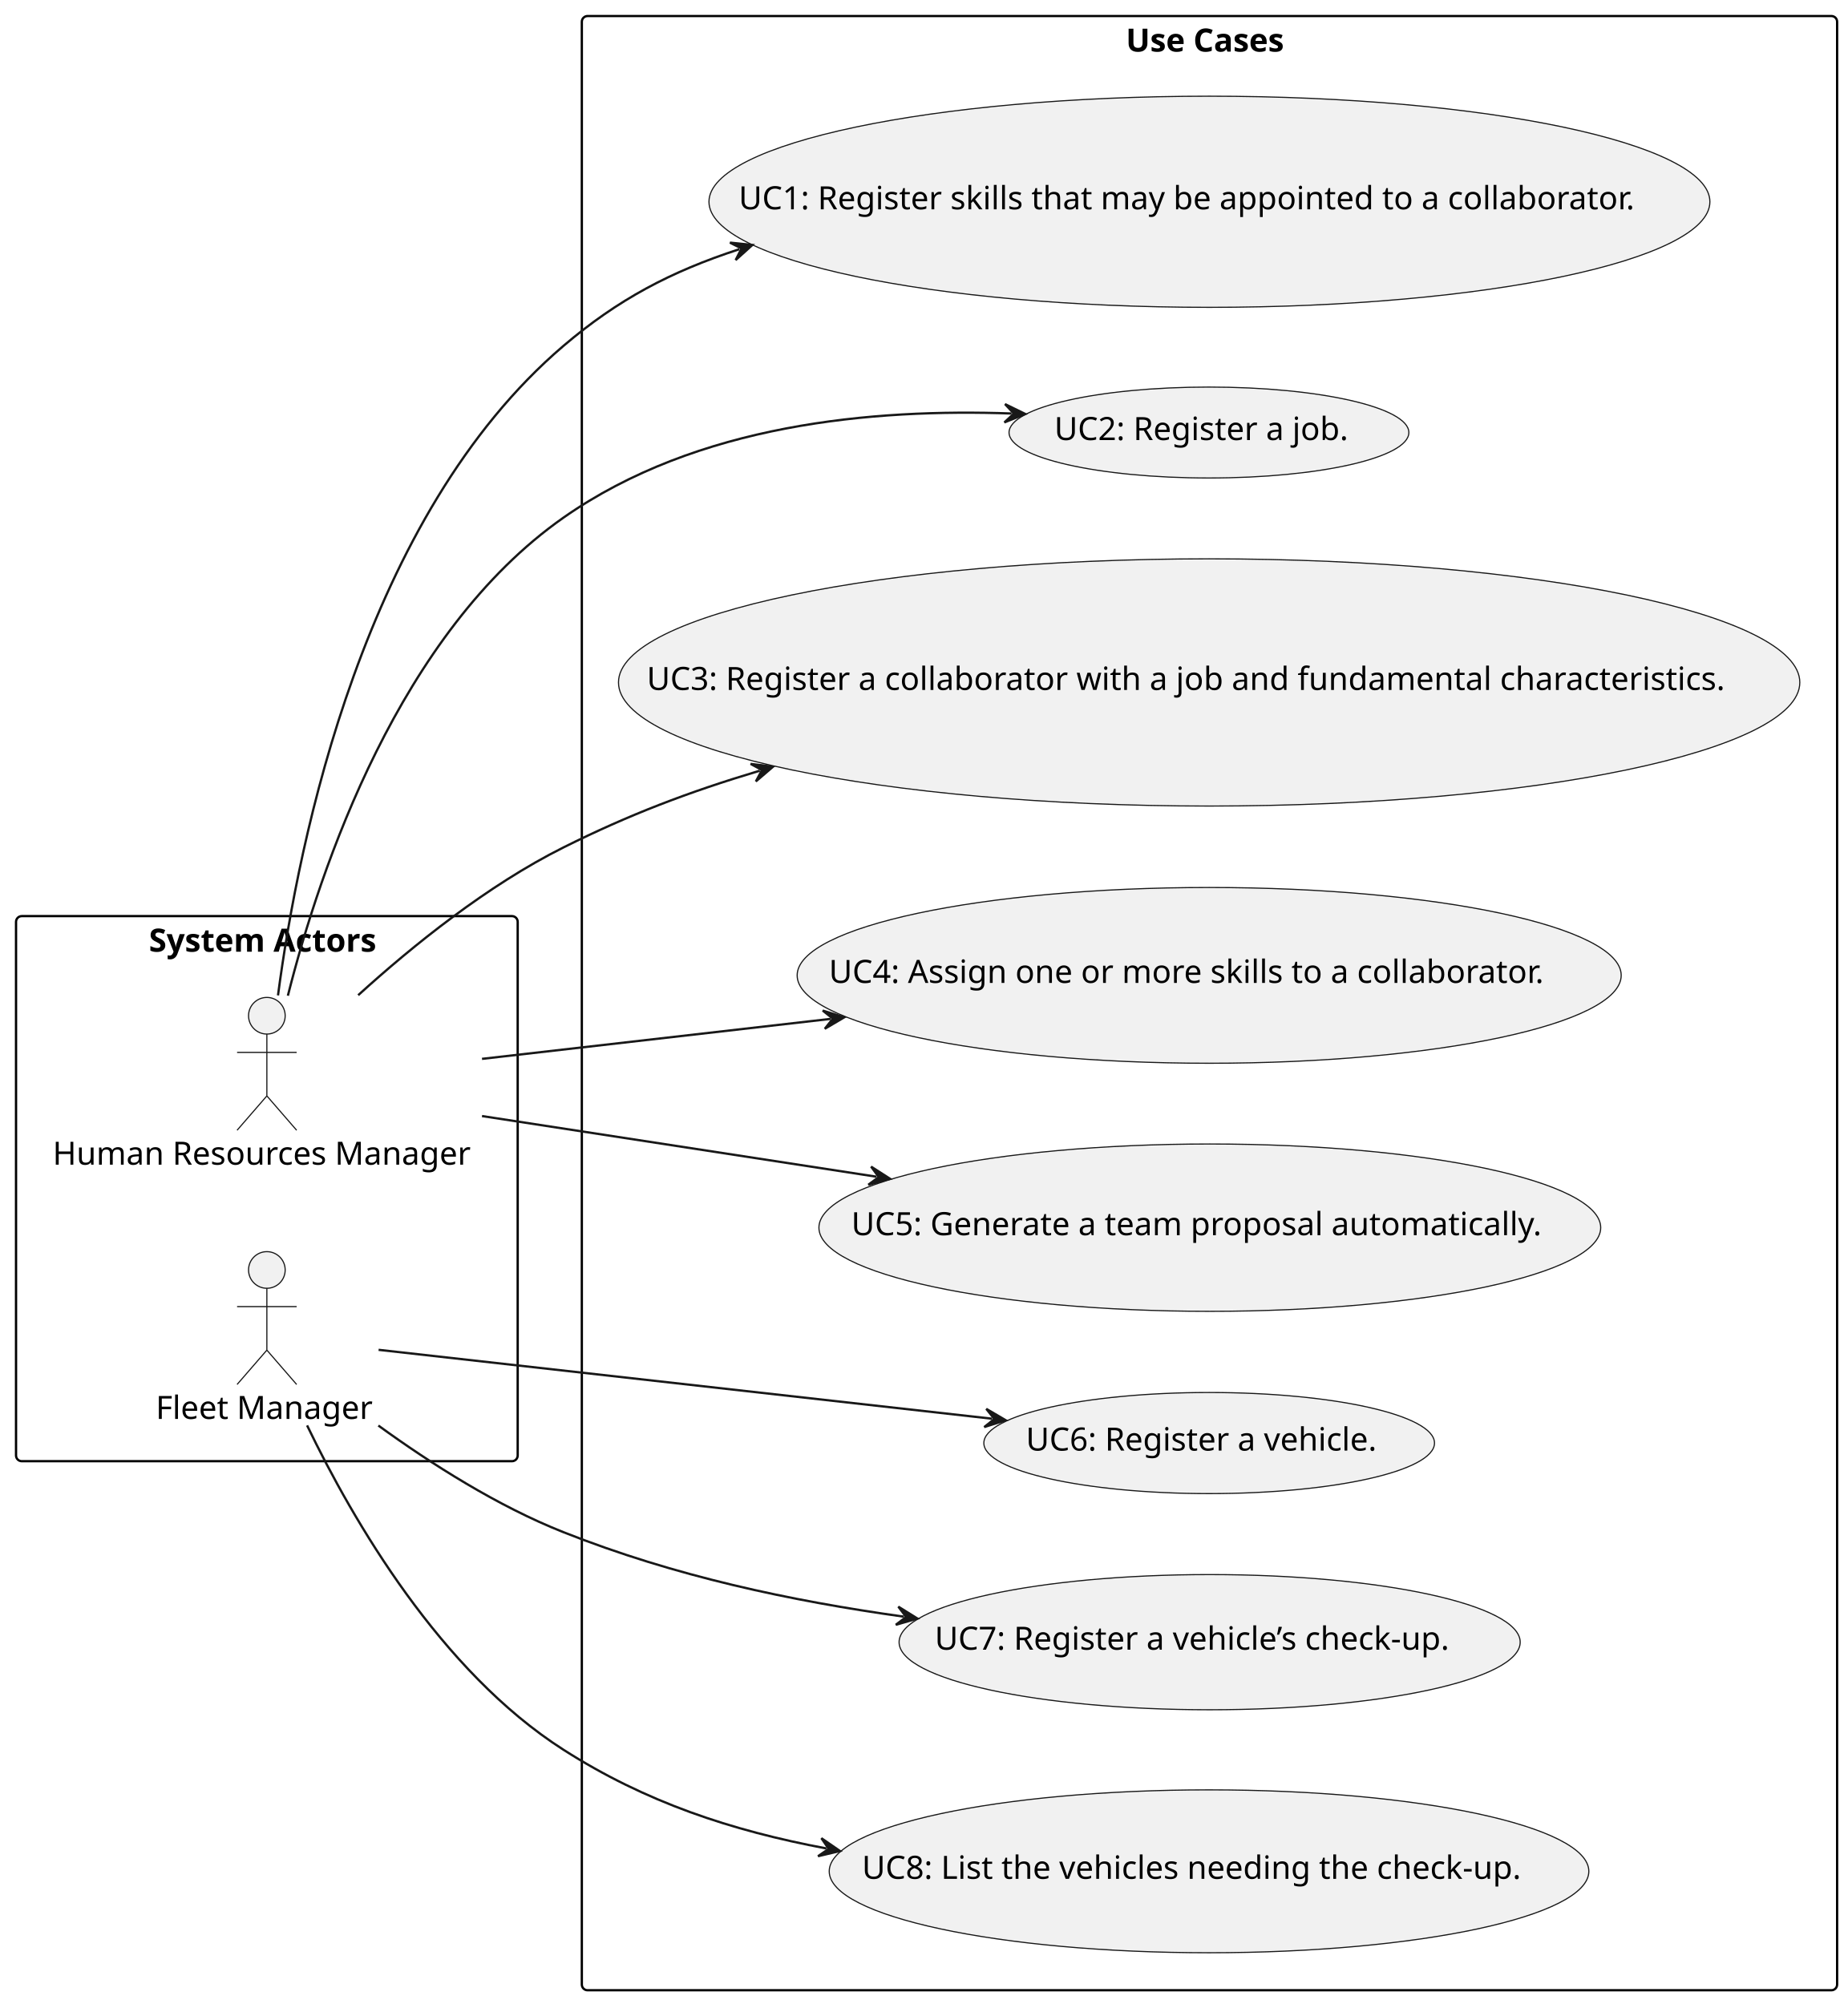
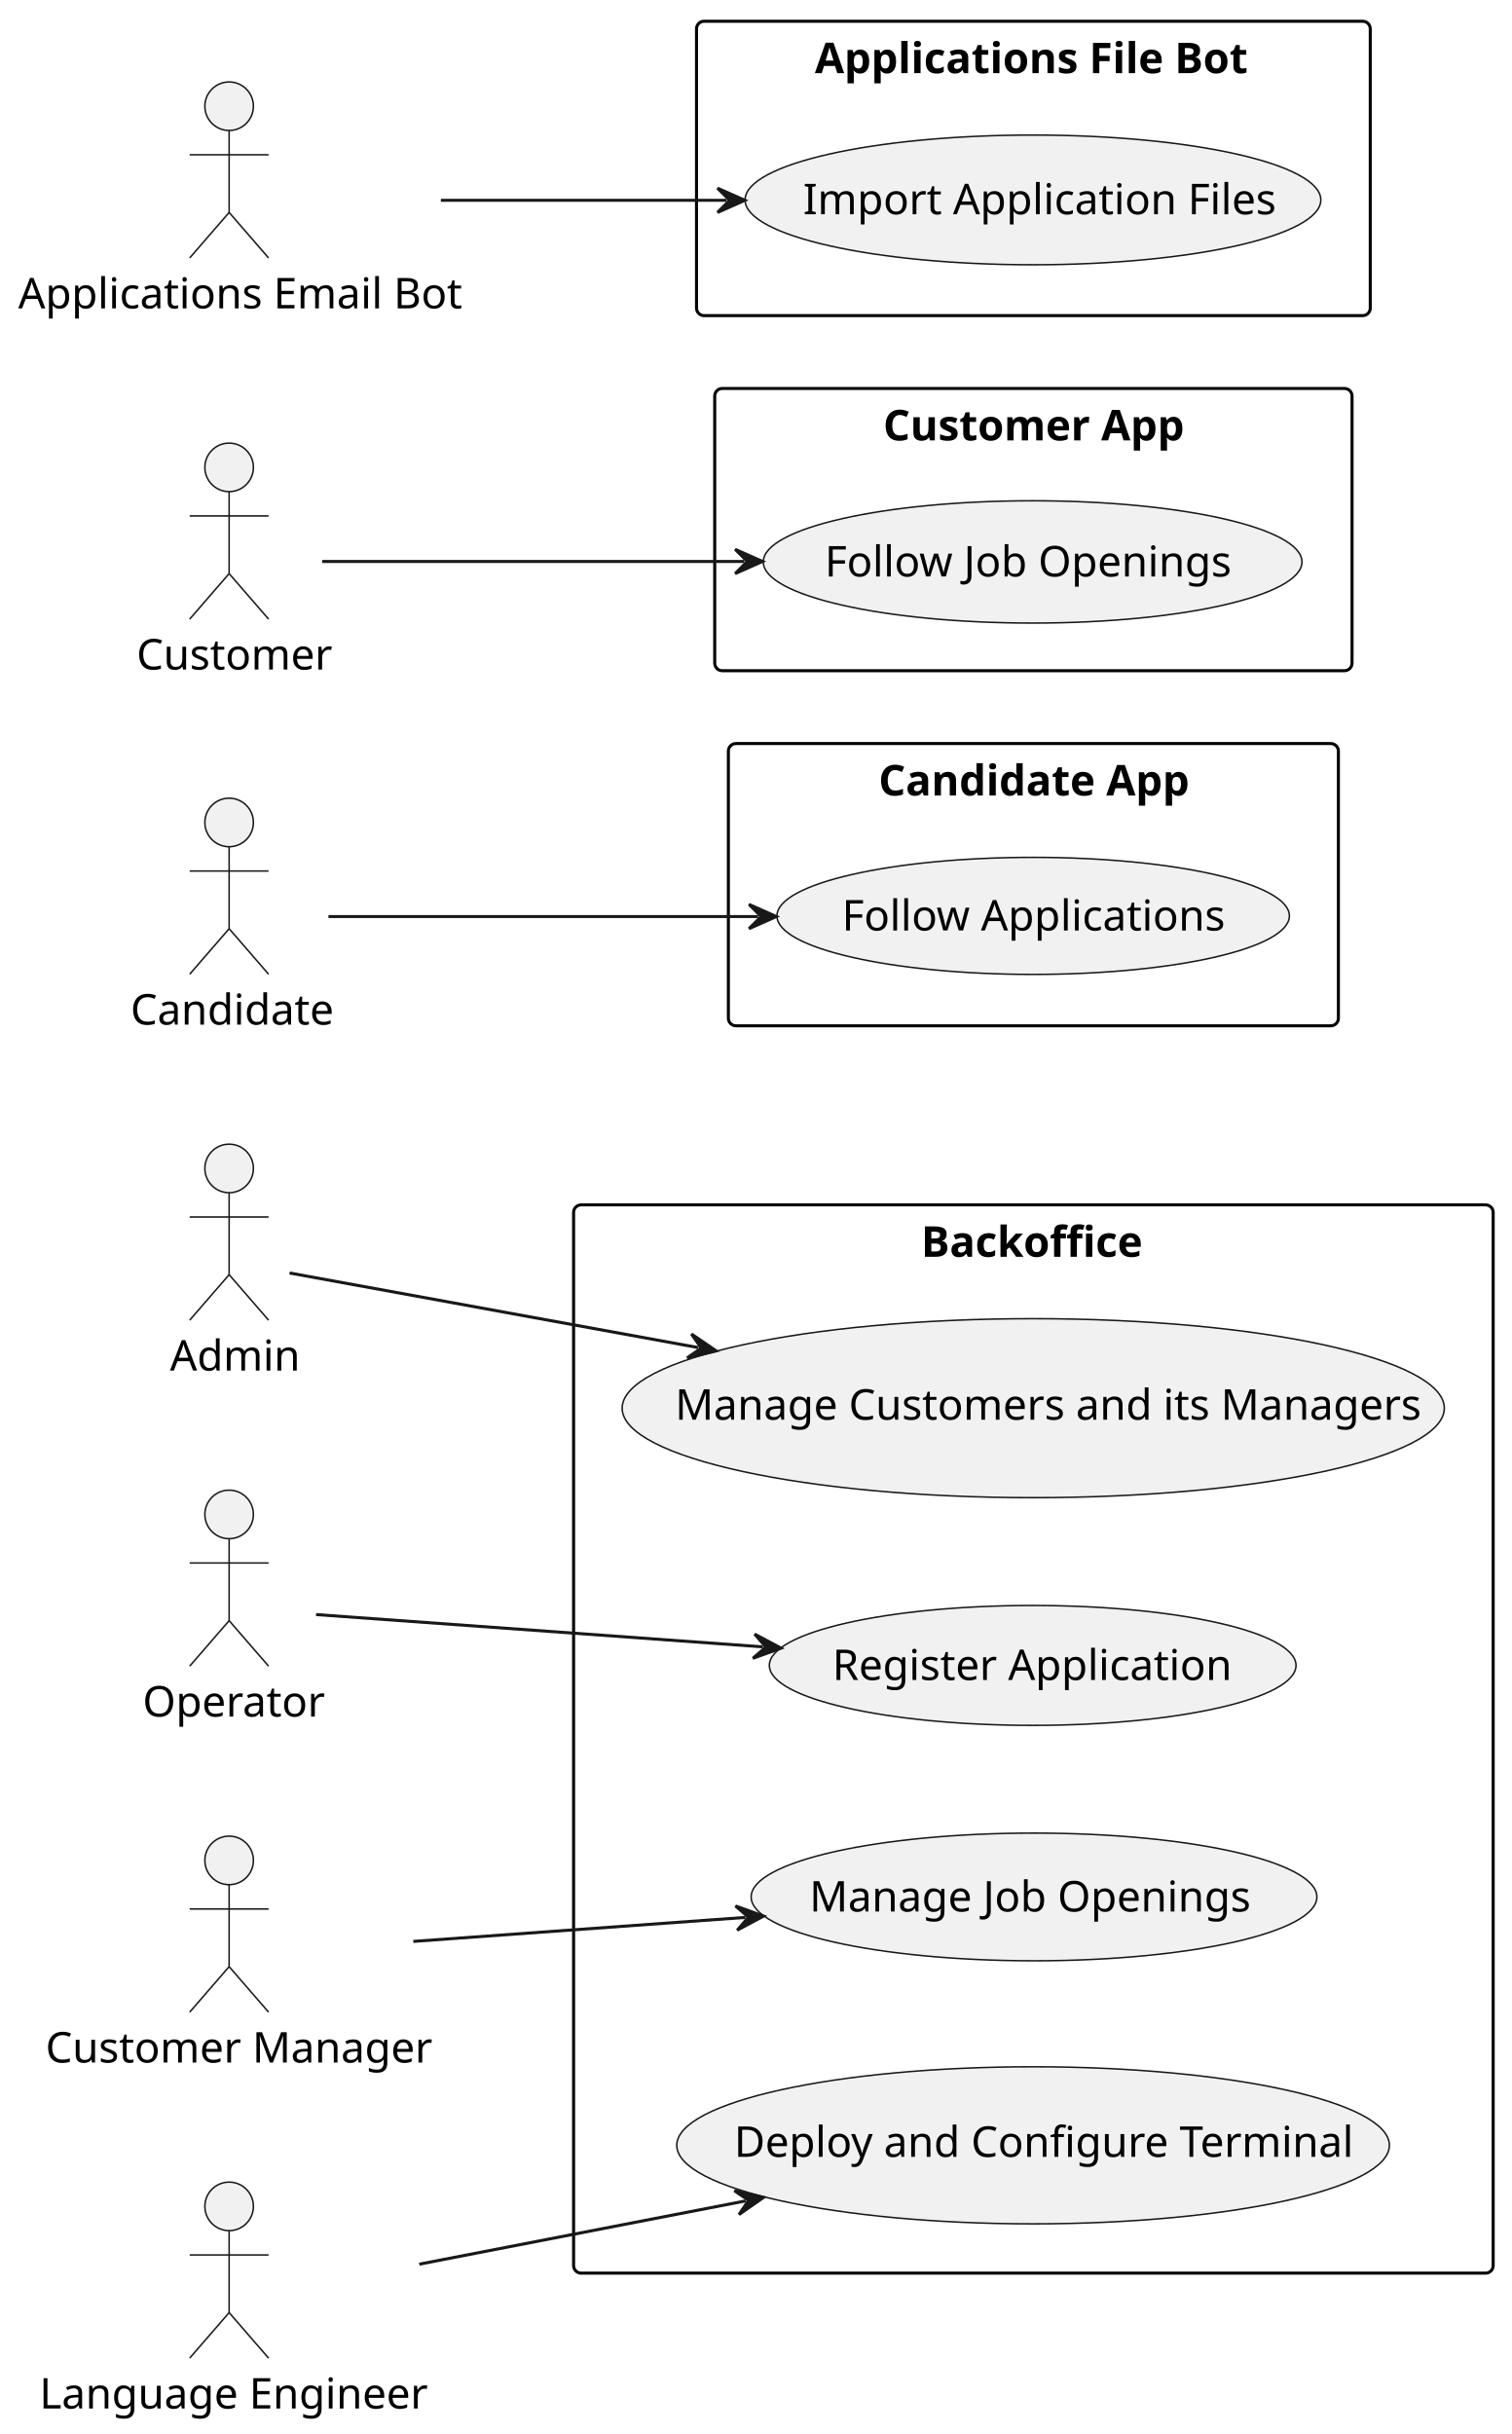
- <svg xmlns="http://www.w3.org/2000/svg" contentStyleType="text/css" height="525px" preserveAspectRatio="none" style="width:484px;height:525px;background:#FFFFFF;" version="1.1" viewBox="0 0 484 525" width="484.8px" zoomAndPan="magnify">
+ <svg xmlns="http://www.w3.org/2000/svg" contentStyleType="text/css" height="802px" preserveAspectRatio="none" style="width:498px;height:802px;background:#FFFFFF;" version="1.1" viewBox="0 0 498 802" width="498px" zoomAndPan="magnify">
  <defs />
  <g>
-     <g id="cluster_actors">
-       <rect fill="none" height="142.8" rx="1.5" ry="1.5" style="stroke:#000000;stroke-width:0.6;" width="131.4" x="4.2" y="240" />
-       <text fill="#000000" font-family="sans-serif" font-size="8.4" font-weight="bold" lengthAdjust="spacing" textLength="61.8" x="39" y="249.321">System Actors</text>
+     <g id="cluster_backoffice">
+       <rect fill="none" height="352" rx="2.5" ry="2.5" style="stroke:#000000;stroke-width:1.0;" width="303" x="189" y="397" />
+       <text fill="#000000" font-family="sans-serif" font-size="14" font-weight="bold" lengthAdjust="spacing" textLength="74" x="303.5" y="414.107">Backoffice</text>
    </g>
-     <g id="cluster_usecases">
-       <rect fill="none" height="517.2" rx="1.5" ry="1.5" style="stroke:#000000;stroke-width:0.6;" width="328.8" x="152.4" y="4.2" />
-       <text fill="#000000" font-family="sans-serif" font-size="8.4" font-weight="bold" lengthAdjust="spacing" textLength="43.8" x="294.9" y="13.521">Use Cases</text>
+     <g id="cluster_candidateApp">
+       <rect fill="none" height="93" rx="2.5" ry="2.5" style="stroke:#000000;stroke-width:1.0;" width="201" x="240" y="245" />
+       <text fill="#000000" font-family="sans-serif" font-size="14" font-weight="bold" lengthAdjust="spacing" textLength="102" x="289.5" y="262.107">Candidate App</text>
    </g>
-     <g id="elem_Human Resources Manager">
-       <ellipse cx="69.9" cy="266.1" fill="#F1F1F1" rx="4.8" ry="4.8" style="stroke:#181818;stroke-width:0.3;" />
-       <path d="M69.9,270.9 L69.9,287.1 M62.1,275.7 L77.7,275.7 M69.9,287.1 L62.1,296.1 M69.9,287.1 L77.7,296.1 " fill="none" style="stroke:#181818;stroke-width:0.3;" />
-       <text fill="#000000" font-family="sans-serif" font-size="8.4" lengthAdjust="spacing" textLength="112.2" x="13.8" y="305.121">Human Resources Manager</text>
+     <g id="cluster_customerApp">
+       <rect fill="none" height="93" rx="2.5" ry="2.5" style="stroke:#000000;stroke-width:1.0;" width="210" x="235.5" y="128" />
+       <text fill="#000000" font-family="sans-serif" font-size="14" font-weight="bold" lengthAdjust="spacing" textLength="99" x="291" y="145.107">Customer App</text>
    </g>
-     <g id="elem_Fleet Manager">
-       <ellipse cx="69.9" cy="332.7" fill="#F1F1F1" rx="4.8" ry="4.8" style="stroke:#181818;stroke-width:0.3;" />
-       <path d="M69.9,337.5 L69.9,353.7 M62.1,342.3 L77.7,342.3 M69.9,353.7 L62.1,362.7 M69.9,353.7 L77.7,362.7 " fill="none" style="stroke:#181818;stroke-width:0.3;" />
-       <text fill="#000000" font-family="sans-serif" font-size="8.4" lengthAdjust="spacing" textLength="58.2" x="40.8" y="371.721">Fleet Manager</text>
+     <g id="cluster_ApplicationsFileBotApp">
+       <rect fill="none" height="97" rx="2.5" ry="2.5" style="stroke:#000000;stroke-width:1.0;" width="222" x="229.5" y="7" />
+       <text fill="#000000" font-family="sans-serif" font-size="14" font-weight="bold" lengthAdjust="spacing" textLength="144" x="268.5" y="24.107">Applications File Bot</text>
    </g>
-     <g id="elem_UC1">
-       <ellipse cx="316.788" cy="52.858" fill="#F1F1F1" rx="131.088" ry="27.657" style="stroke:#181818;stroke-width:0.3;" />
-       <text fill="#000000" font-family="sans-serif" font-size="8.4" lengthAdjust="spacing" textLength="246.6" x="193.488" y="54.832">UC1: Register skills that may be appointed to a collaborator.</text>
+     <g id="elem_Manage Customers and its Managers">
+       <ellipse cx="340.451" cy="463.99" fill="#F1F1F1" rx="135.451" ry="29.49" style="stroke:#181818;stroke-width:0.5;" />
+       <text fill="#000000" font-family="sans-serif" font-size="14" lengthAdjust="spacing" textLength="236" x="222.451" y="467.787">Manage Customers and its Managers</text>
    </g>
-     <g id="elem_UC2">
-       <ellipse cx="316.662" cy="113.312" fill="#F1F1F1" rx="52.362" ry="11.912" style="stroke:#181818;stroke-width:0.3;" />
-       <text fill="#000000" font-family="sans-serif" font-size="8.4" lengthAdjust="spacing" textLength="81" x="276.162" y="115.287">UC2: Register a job.</text>
+     <g id="elem_Register Application">
+       <ellipse cx="340.269" cy="548.754" fill="#F1F1F1" rx="86.769" ry="19.754" style="stroke:#181818;stroke-width:0.5;" />
+       <text fill="#000000" font-family="sans-serif" font-size="14" lengthAdjust="spacing" textLength="126" x="274.269" y="553.558">Register Application</text>
    </g>
-     <g id="elem_UC3">
-       <ellipse cx="316.713" cy="178.783" fill="#F1F1F1" rx="154.713" ry="32.383" style="stroke:#181818;stroke-width:0.3;" />
-       <text fill="#000000" font-family="sans-serif" font-size="8.4" lengthAdjust="spacing" textLength="294.6" x="169.413" y="180.757">UC3: Register a collaborator with a job and fundamental characteristics.</text>
+     <g id="elem_Manage Job Openings">
+       <ellipse cx="340.707" cy="625.041" fill="#F1F1F1" rx="93.207" ry="21.041" style="stroke:#181818;stroke-width:0.5;" />
+       <text fill="#000000" font-family="sans-serif" font-size="14" lengthAdjust="spacing" textLength="142" x="266.707" y="629.845">Manage Job Openings</text>
    </g>
-     <g id="elem_UC4">
-       <ellipse cx="316.722" cy="255.524" fill="#F1F1F1" rx="107.922" ry="23.024" style="stroke:#181818;stroke-width:0.3;" />
-       <text fill="#000000" font-family="sans-serif" font-size="8.4" lengthAdjust="spacing" textLength="199.2" x="217.122" y="257.499">UC4: Assign one or more skills to a collaborator.</text>
+     <g id="elem_Deploy and Configure Terminal">
+       <ellipse cx="340.4" cy="706.88" fill="#F1F1F1" rx="117.4" ry="25.88" style="stroke:#181818;stroke-width:0.5;" />
+       <text fill="#000000" font-family="sans-serif" font-size="14" lengthAdjust="spacing" textLength="197" x="241.9" y="710.677">Deploy and Configure Terminal</text>
    </g>
-     <g id="elem_UC5">
-       <ellipse cx="316.888" cy="321.618" fill="#F1F1F1" rx="102.388" ry="21.918" style="stroke:#181818;stroke-width:0.3;" />
-       <text fill="#000000" font-family="sans-serif" font-size="8.4" lengthAdjust="spacing" textLength="187.8" x="222.988" y="323.592">UC5: Generate a team proposal automatically.</text>
+     <g id="elem_Follow Applications">
+       <ellipse cx="340.426" cy="301.785" fill="#F1F1F1" rx="84.426" ry="19.285" style="stroke:#181818;stroke-width:0.5;" />
+       <text fill="#000000" font-family="sans-serif" font-size="14" lengthAdjust="spacing" textLength="120" x="277.426" y="306.589">Follow Applications</text>
    </g>
-     <g id="elem_UC6">
-       <ellipse cx="316.721" cy="378.044" fill="#F1F1F1" rx="59.021" ry="13.244" style="stroke:#181818;stroke-width:0.3;" />
-       <text fill="#000000" font-family="sans-serif" font-size="8.4" lengthAdjust="spacing" textLength="96" x="268.721" y="380.019">UC6: Register a vehicle.</text>
+     <g id="elem_Follow Job Openings">
+       <ellipse cx="340.252" cy="185.15" fill="#F1F1F1" rx="88.752" ry="20.151" style="stroke:#181818;stroke-width:0.5;" />
+       <text fill="#000000" font-family="sans-serif" font-size="14" lengthAdjust="spacing" textLength="131" x="271.752" y="189.954">Follow Job Openings</text>
    </g>
-     <g id="elem_UC7">
-       <ellipse cx="316.843" cy="430.209" fill="#F1F1F1" rx="81.343" ry="17.709" style="stroke:#181818;stroke-width:0.3;" />
-       <text fill="#000000" font-family="sans-serif" font-size="8.4" lengthAdjust="spacing" textLength="144" x="244.843" y="432.183">UC7: Register a vehicle’s check-up.</text>
+     <g id="elem_Import Application Files">
+       <ellipse cx="340.355" cy="65.871" fill="#F1F1F1" rx="94.855" ry="21.371" style="stroke:#181818;stroke-width:0.5;" />
+       <text fill="#000000" font-family="sans-serif" font-size="14" lengthAdjust="spacing" textLength="146" x="264.609" y="70.6">Import Application Files</text>
    </g>
-     <g id="elem_UC8">
-       <ellipse cx="316.683" cy="490.237" fill="#F1F1F1" rx="99.483" ry="21.337" style="stroke:#181818;stroke-width:0.3;" />
-       <text fill="#000000" font-family="sans-serif" font-size="8.4" lengthAdjust="spacing" textLength="181.8" x="225.783" y="492.211">UC8: List the vehicles needing the check-up.</text>
+     <g id="elem_admin">
+       <ellipse cx="75.5" cy="385" fill="#F1F1F1" rx="8" ry="8" style="stroke:#181818;stroke-width:0.5;" />
+       <path d="M75.5,393 L75.5,420 M62.5,401 L88.5,401 M75.5,420 L62.5,435 M75.5,420 L88.5,435 " fill="none" style="stroke:#181818;stroke-width:0.5;" />
+       <text fill="#000000" font-family="sans-serif" font-size="14" lengthAdjust="spacing" textLength="39" x="56" y="451.607">Admin</text>
    </g>
-     <g id="link_Human Resources Manager_UC1">
-       <path d="M72.816,260.772 C78.204,219.972 95.376,135.108 147.6,90.6 C161.814,78.486 175.659,71.147 193.659,65.285 " fill="none" id="Human Resources Manager-to-UC1" style="stroke:#181818;stroke-width:0.6;" />
-       <polygon fill="#181818" points="197.082,64.17,191.204,63.56,194.23,65.099,192.691,68.124,197.082,64.17" style="stroke:#181818;stroke-width:0.6;" />
+     <g id="elem_operator">
+       <ellipse cx="75.5" cy="499" fill="#F1F1F1" rx="8" ry="8" style="stroke:#181818;stroke-width:0.5;" />
+       <path d="M75.5,507 L75.5,534 M62.5,515 L88.5,515 M75.5,534 L62.5,549 M75.5,534 L88.5,549 " fill="none" style="stroke:#181818;stroke-width:0.5;" />
+       <text fill="#000000" font-family="sans-serif" font-size="14" lengthAdjust="spacing" textLength="57" x="47" y="565.607">Operator</text>
    </g>
-     <g id="link_Human Resources Manager_UC2">
-       <path d="M75.402,260.85 C83.862,227.328 104.604,165.714 147.6,135.6 C182.724,111 228.668,107.038 264.962,108.328 " fill="none" id="Human Resources Manager-to-UC2" style="stroke:#181818;stroke-width:0.6;" />
-       <polygon fill="#181818" points="268.56,108.456,263.249,105.866,265.562,108.349,263.078,110.663,268.56,108.456" style="stroke:#181818;stroke-width:0.6;" />
+     <g id="elem_customerManager">
+       <ellipse cx="75.5" cy="613" fill="#F1F1F1" rx="8" ry="8" style="stroke:#181818;stroke-width:0.5;" />
+       <path d="M75.5,621 L75.5,648 M62.5,629 L88.5,629 M75.5,648 L62.5,663 M75.5,648 L88.5,663 " fill="none" style="stroke:#181818;stroke-width:0.5;" />
+       <text fill="#000000" font-family="sans-serif" font-size="14" lengthAdjust="spacing" textLength="121" x="15" y="679.607">Customer Manager</text>
    </g>
-     <g id="link_Human Resources Manager_UC3">
-       <path d="M93.816,260.718 C108.228,247.626 127.728,231.93 147.6,222 C164.7,213.462 180.187,207.534 199.021,201.9 " fill="none" id="Human Resources Manager-to-UC3" style="stroke:#181818;stroke-width:0.6;" />
-       <polygon fill="#181818" points="202.47,200.868,196.609,200.116,199.596,201.728,197.984,204.715,202.47,200.868" style="stroke:#181818;stroke-width:0.6;" />
+     <g id="elem_languageEngineer">
+       <ellipse cx="75.5" cy="727" fill="#F1F1F1" rx="8" ry="8" style="stroke:#181818;stroke-width:0.5;" />
+       <path d="M75.5,735 L75.5,762 M62.5,743 L88.5,743 M75.5,762 L62.5,777 M75.5,762 L88.5,777 " fill="none" style="stroke:#181818;stroke-width:0.5;" />
+       <text fill="#000000" font-family="sans-serif" font-size="14" lengthAdjust="spacing" textLength="125" x="13" y="793.607">Language Engineer</text>
    </g>
-     <g id="link_Human Resources Manager_UC4">
-       <path d="M126.252,277.398 C154.29,274.182 185.471,270.602 217.559,266.924 " fill="none" id="Human Resources Manager-to-UC4" style="stroke:#181818;stroke-width:0.6;" />
-       <polygon fill="#181818" points="221.136,266.514,215.498,264.745,218.155,266.856,216.044,269.513,221.136,266.514" style="stroke:#181818;stroke-width:0.6;" />
+     <g id="elem_candidate">
+       <ellipse cx="75.5" cy="271" fill="#F1F1F1" rx="8" ry="8" style="stroke:#181818;stroke-width:0.5;" />
+       <path d="M75.5,279 L75.5,306 M62.5,287 L88.5,287 M75.5,306 L62.5,321 M75.5,306 L88.5,321 " fill="none" style="stroke:#181818;stroke-width:0.5;" />
+       <text fill="#000000" font-family="sans-serif" font-size="14" lengthAdjust="spacing" textLength="65" x="43" y="337.607">Candidate</text>
    </g>
-     <g id="link_Human Resources Manager_UC5">
-       <path d="M126.252,292.38 C157.824,297.234 194.37,302.854 229.584,308.272 " fill="none" id="Human Resources Manager-to-UC5" style="stroke:#181818;stroke-width:0.6;" />
-       <polygon fill="#181818" points="233.142,308.82,228.17,305.627,230.177,308.364,227.44,310.371,233.142,308.82" style="stroke:#181818;stroke-width:0.6;" />
+     <g id="elem_customer">
+       <ellipse cx="75.5" cy="154" fill="#F1F1F1" rx="8" ry="8" style="stroke:#181818;stroke-width:0.5;" />
+       <path d="M75.5,162 L75.5,189 M62.5,170 L88.5,170 M75.5,189 L62.5,204 M75.5,189 L88.5,204 " fill="none" style="stroke:#181818;stroke-width:0.5;" />
+       <text fill="#000000" font-family="sans-serif" font-size="14" lengthAdjust="spacing" textLength="61" x="45" y="220.607">Customer</text>
    </g>
-     <g id="link_Fleet Manager_UC6">
-       <path d="M99.168,353.622 C139.356,358.134 209.584,366.024 259.858,371.67 " fill="none" id="Fleet Manager-to-UC6" style="stroke:#181818;stroke-width:0.6;" />
-       <polygon fill="#181818" points="263.436,372.072,258.338,369.084,260.455,371.737,257.802,373.854,263.436,372.072" style="stroke:#181818;stroke-width:0.6;" />
+     <g id="elem_applicationEmailBot">
+       <ellipse cx="75.5" cy="35" fill="#F1F1F1" rx="8" ry="8" style="stroke:#181818;stroke-width:0.5;" />
+       <path d="M75.5,43 L75.5,70 M62.5,51 L88.5,51 M75.5,70 L62.5,85 M75.5,70 L88.5,85 " fill="none" style="stroke:#181818;stroke-width:0.5;" />
+       <text fill="#000000" font-family="sans-serif" font-size="14" lengthAdjust="spacing" textLength="139" x="6" y="101.607">Applications Email Bot</text>
    </g>
-     <g id="link_Fleet Manager_UC7">
-       <path d="M99.102,373.458 C112.986,383.532 130.362,394.578 147.6,401.4 C176.802,412.956 207.077,419.382 236.753,423.528 " fill="none" id="Fleet Manager-to-UC7" style="stroke:#181818;stroke-width:0.6;" />
-       <polygon fill="#181818" points="240.318,424.026,235.302,420.902,237.347,423.611,234.638,425.656,240.318,424.026" style="stroke:#181818;stroke-width:0.6;" />
+     <g id="link_admin_Manage Customers and its Managers">
+       <path d="M95.41,419.45 C124.8,424.82 177.608,434.452 230.078,444.032 " fill="none" id="admin-to-Manage Customers and its Managers" style="stroke:#181818;stroke-width:1.0;" />
+       <polygon fill="#181818" points="235.98,445.11,227.845,439.558,231.061,444.212,226.408,447.428,235.98,445.11" style="stroke:#181818;stroke-width:1.0;" />
    </g>
-     <g id="link_Fleet Manager_UC8">
-       <path d="M80.436,373.422 C92.526,398.508 115.374,437.808 147.6,458.4 C169.062,472.116 191.456,479.551 216.476,484.255 " fill="none" id="Fleet Manager-to-UC8" style="stroke:#181818;stroke-width:0.6;" />
-       <polygon fill="#181818" points="220.014,484.92,215.15,481.564,217.066,484.366,214.263,486.281,220.014,484.92" style="stroke:#181818;stroke-width:0.6;" />
+     <g id="link_operator_Register Application">
+       <path d="M104.15,532 C140.22,534.6 198.926,538.847 251.366,542.638 " fill="none" id="operator-to-Register Application" style="stroke:#181818;stroke-width:1.0;" />
+       <polygon fill="#181818" points="257.35,543.07,248.662,538.432,252.363,542.71,248.085,546.411,257.35,543.07" style="stroke:#181818;stroke-width:1.0;" />
+     </g>
+     <g id="link_customerManager_Manage Job Openings">
+       <path d="M136.18,639.69 C170.28,637.23 207.686,634.522 245.626,631.782 " fill="none" id="customerManager-to-Manage Job Openings" style="stroke:#181818;stroke-width:1.0;" />
+       <polygon fill="#181818" points="251.61,631.35,242.345,628.009,246.623,631.71,242.922,635.988,251.61,631.35" style="stroke:#181818;stroke-width:1.0;" />
+     </g>
+     <g id="link_languageEngineer_Deploy and Configure Terminal">
+       <path d="M138.16,746.04 C171.94,739.49 208.5,732.402 245.69,725.192 " fill="none" id="languageEngineer-to-Deploy and Configure Terminal" style="stroke:#181818;stroke-width:1.0;" />
+       <polygon fill="#181818" points="251.58,724.05,241.983,721.836,246.671,725.002,243.506,729.69,251.58,724.05" style="stroke:#181818;stroke-width:1.0;" />
+     </g>
+     <g id="link_candidate_Follow Applications">
+       <path d="M108.22,302 C144.57,302 199.57,302 249.8,302 " fill="none" id="candidate-to-Follow Applications" style="stroke:#181818;stroke-width:1.0;" />
+       <polygon fill="#181818" points="255.8,302,246.8,298,250.8,302,246.8,306,255.8,302" style="stroke:#181818;stroke-width:1.0;" />
+     </g>
+     <g id="link_customer_Follow Job Openings">
+       <path d="M106.16,185 C141.15,185 194.94,185 245.24,185 " fill="none" id="customer-to-Follow Job Openings" style="stroke:#181818;stroke-width:1.0;" />
+       <polygon fill="#181818" points="251.24,185,242.24,181,246.24,185,242.24,189,251.24,185" style="stroke:#181818;stroke-width:1.0;" />
+     </g>
+     <g id="link_applicationEmailBot_Import Application Files">
+       <path d="M145.26,66 C175.85,66 206.36,66 239.42,66 " fill="none" id="applicationEmailBot-to-Import Application Files" style="stroke:#181818;stroke-width:1.0;" />
+       <polygon fill="#181818" points="245.42,66,236.42,62,240.42,66,236.42,70,245.42,66" style="stroke:#181818;stroke-width:1.0;" />
    </g>
  </g>
</svg>
